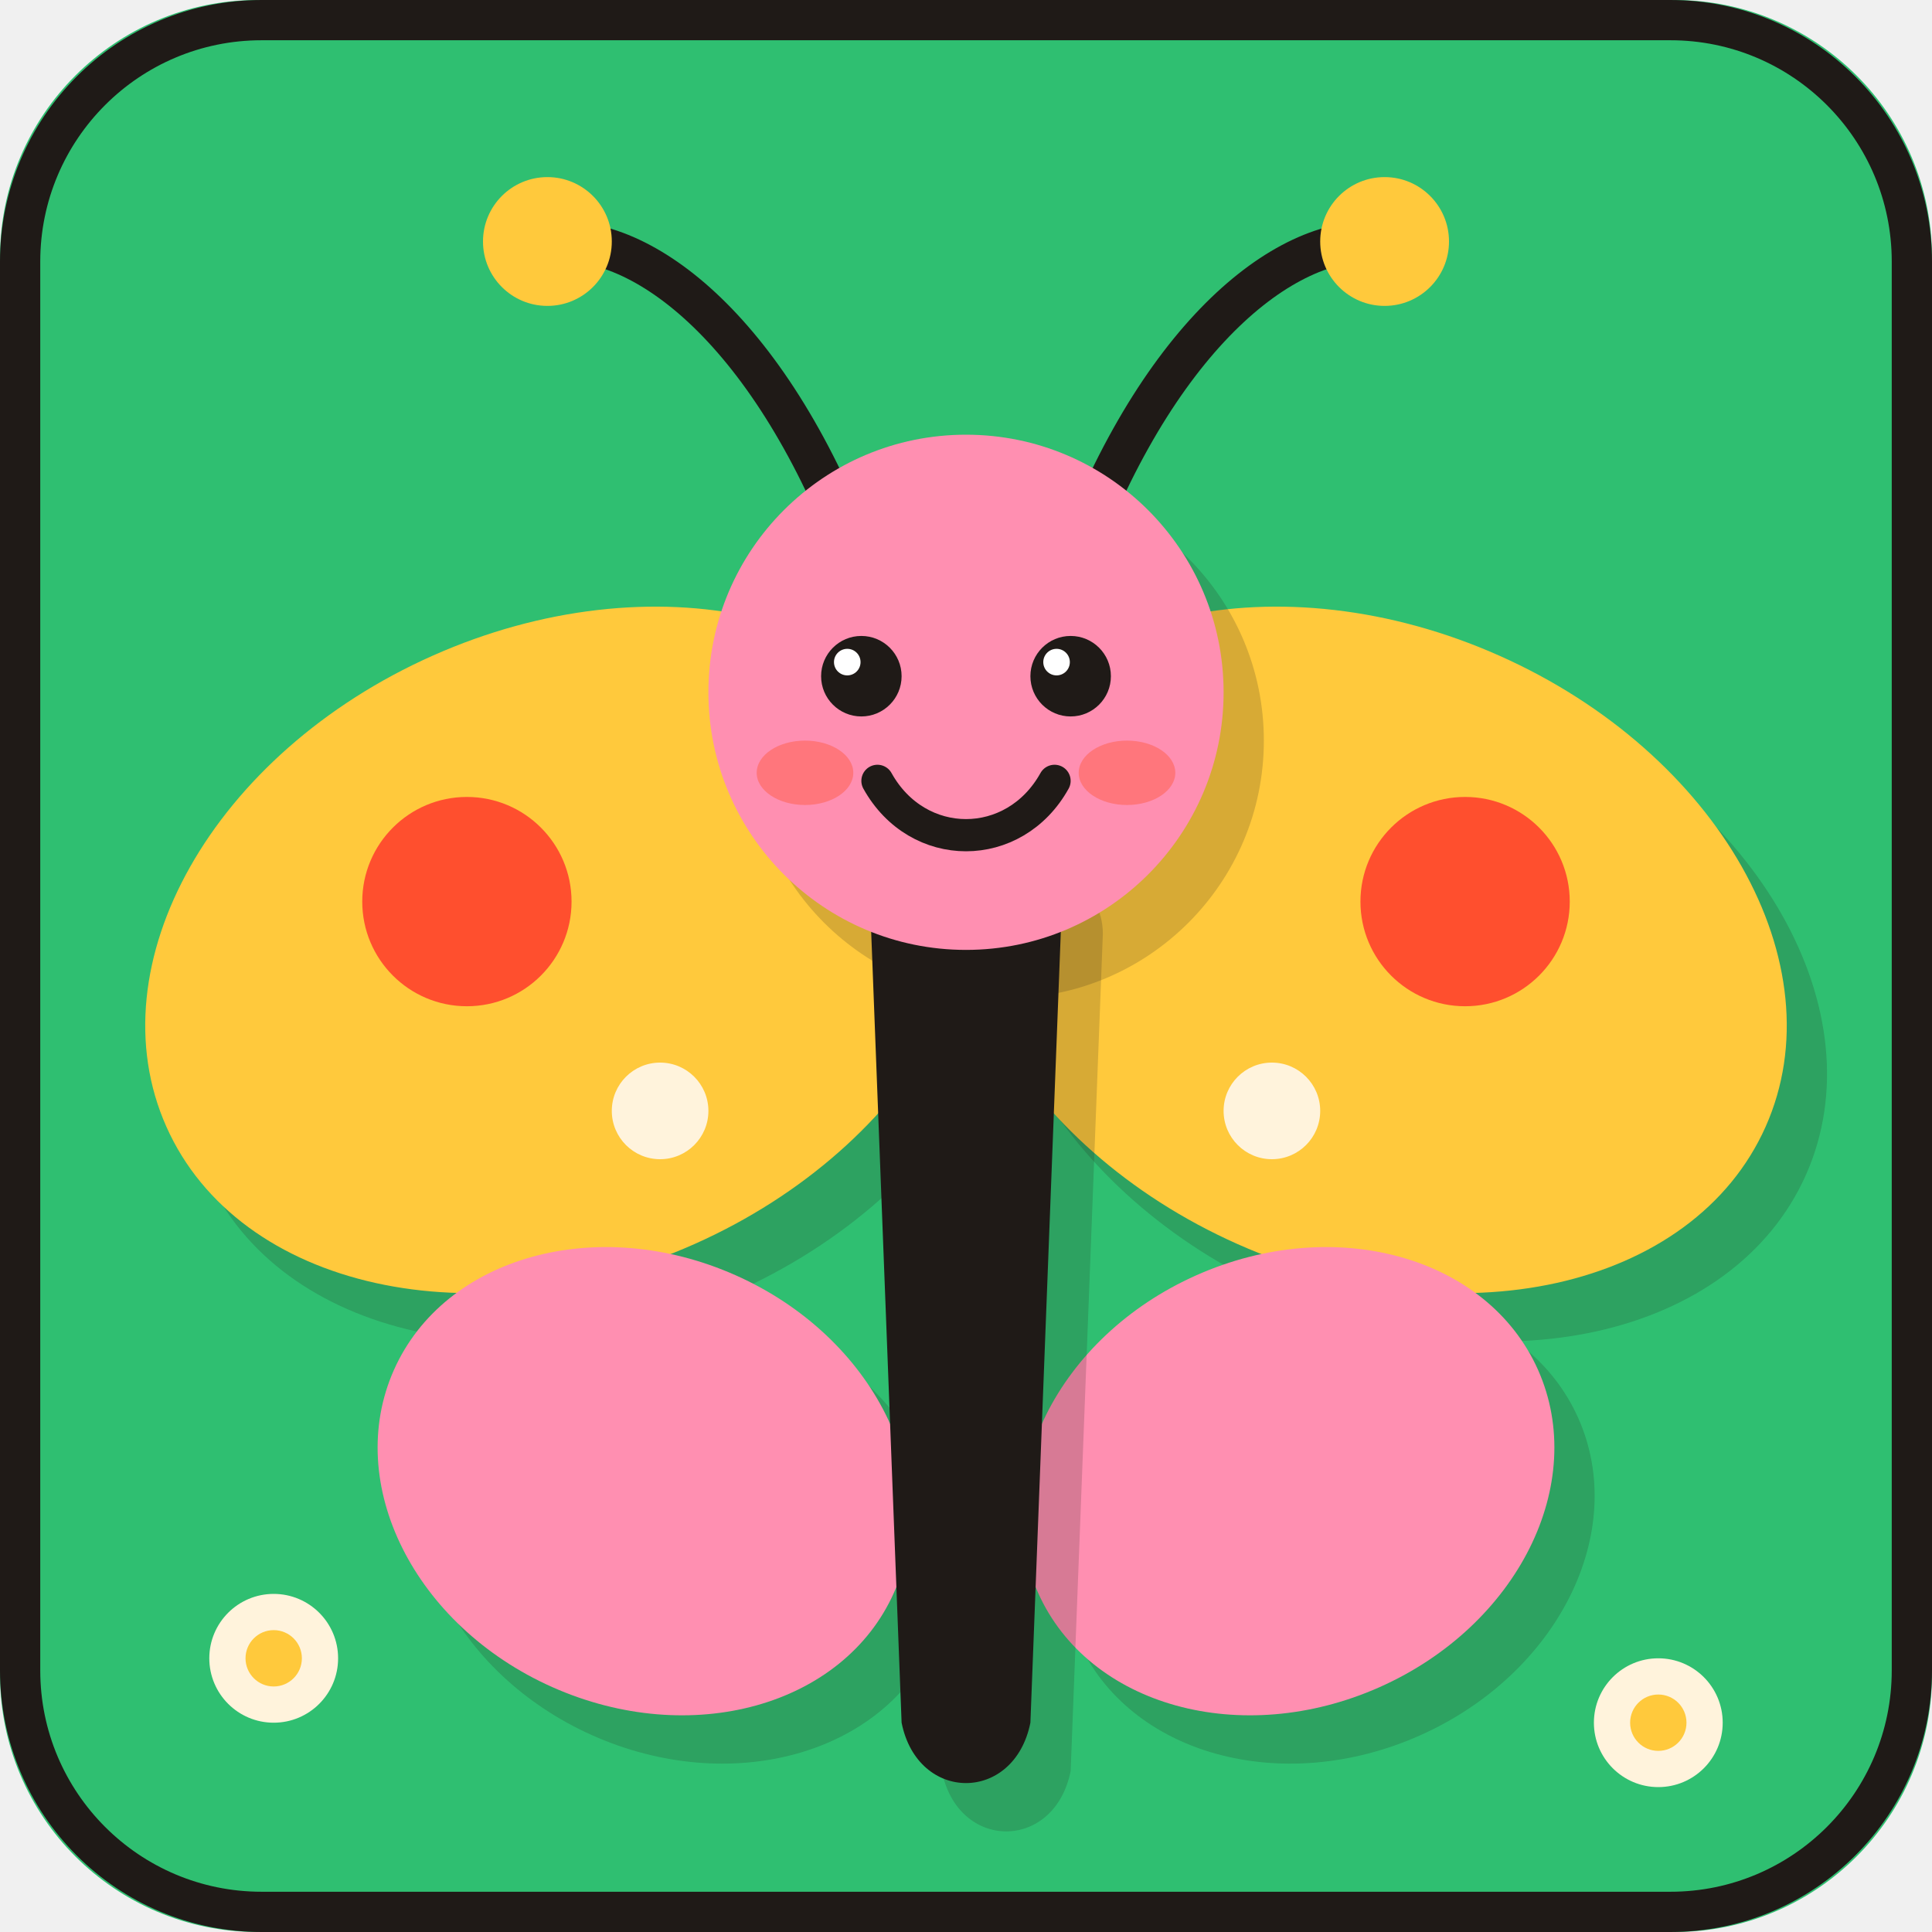
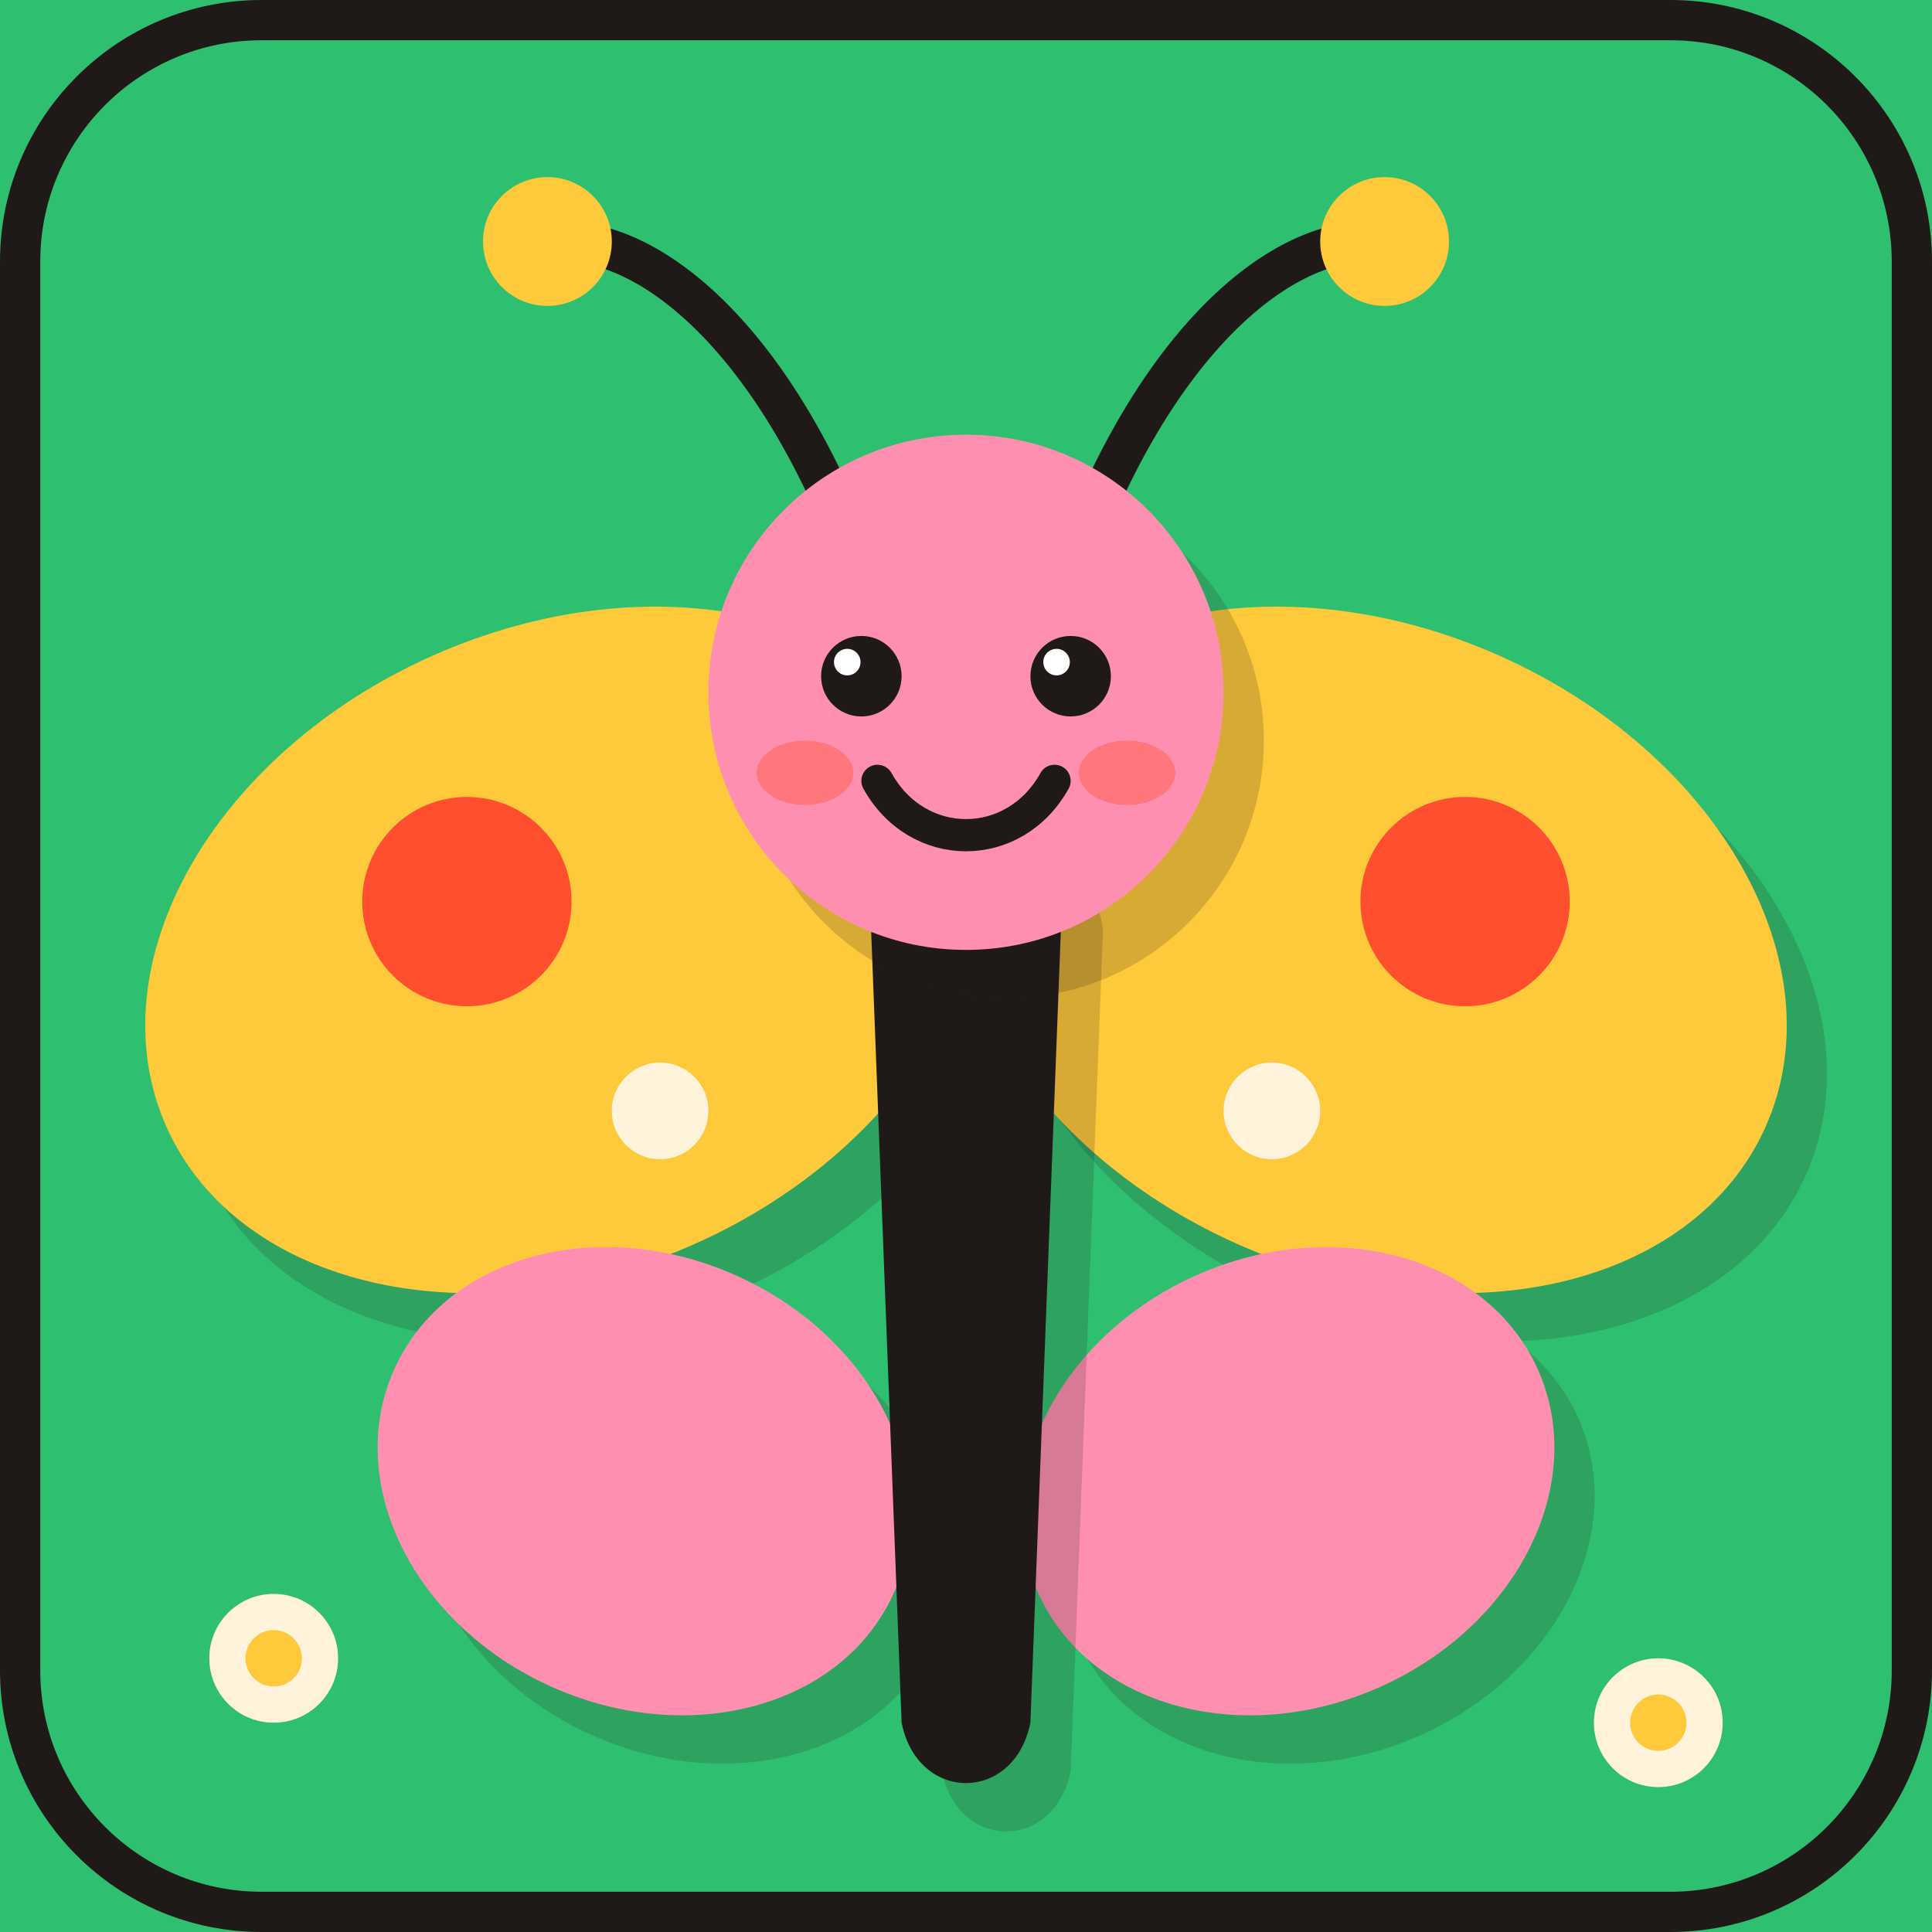
<svg xmlns="http://www.w3.org/2000/svg" width="240" height="240" viewBox="0 0 240 240" fill="none">
-   <defs>
-     <clipPath id="k">
-       <rect width="240" height="240" rx="32" />
-     </clipPath>
-   </defs>
-   <g clip-path="url(#k)">
+   <g>
    <rect width="240" height="240" fill="#2FBF71" />
    <circle cx="34" cy="206" r="8" fill="#FFF3DC" />
    <circle cx="34" cy="206" r="3.5" fill="#FFC93C" />
    <circle cx="206" cy="214" r="8" fill="#FFF3DC" />
    <circle cx="206" cy="214" r="3.5" fill="#FFC93C" />
    <ellipse cx="70" cy="118" rx="54" ry="40" transform="translate(5 6) rotate(-24 70 118)" fill="#1F1A17" opacity="0.18" />
    <ellipse cx="70" cy="118" rx="54" ry="40" transform="rotate(-24 70 118)" fill="#FFC93C" />
    <ellipse cx="170" cy="118" rx="54" ry="40" transform="translate(5 6) rotate(24 170 118)" fill="#1F1A17" opacity="0.18" />
    <ellipse cx="170" cy="118" rx="54" ry="40" transform="rotate(24 170 118)" fill="#FFC93C" />
    <ellipse cx="80" cy="184" rx="34" ry="28" transform="translate(5 6) rotate(24 80 184)" fill="#1F1A17" opacity="0.18" />
    <ellipse cx="80" cy="184" rx="34" ry="28" transform="rotate(24 80 184)" fill="#FF8FB1" />
    <ellipse cx="160" cy="184" rx="34" ry="28" transform="translate(5 6) rotate(-24 160 184)" fill="#1F1A17" opacity="0.18" />
    <ellipse cx="160" cy="184" rx="34" ry="28" transform="rotate(-24 160 184)" fill="#FF8FB1" />
    <circle cx="58" cy="112" r="13" fill="#FF4F2E" />
    <circle cx="182" cy="112" r="13" fill="#FF4F2E" />
    <circle cx="82" cy="138" r="6" fill="#FFF3DC" />
    <circle cx="158" cy="138" r="6" fill="#FFF3DC" />
    <path d="M108 110 C 108 98, 132 98, 132 110 L 128 214 C 126 224, 114 224, 112 214 Z" fill="#1F1A17" opacity="0.18" transform="translate(5 6)" />
    <path d="M108 110 C 108 98, 132 98, 132 110 L 128 214 C 126 224, 114 224, 112 214 Z" fill="#1F1A17" />
    <path d="M108 74 C 98 44, 82 30, 70 30 M132 74 C 142 44, 158 30, 170 30" stroke="#1F1A17" stroke-width="5" stroke-linecap="round" />
    <circle cx="68" cy="30" r="8" fill="#FFC93C" />
    <circle cx="172" cy="30" r="8" fill="#FFC93C" />
    <circle cx="120" cy="86" r="32" fill="#1F1A17" opacity="0.18" transform="translate(5 6)" />
    <circle cx="120" cy="86" r="32" fill="#FF8FB1" />
    <circle cx="107" cy="84" r="5" fill="#1F1A17" />
    <circle cx="105.25" cy="82.25" r="1.65" fill="#FFFFFF" />
    <circle cx="133" cy="84" r="5" fill="#1F1A17" />
    <circle cx="131.25" cy="82.25" r="1.65" fill="#FFFFFF" />
    <path d="M109 97 C 114 106, 126 106, 131 97" stroke="#1F1A17" stroke-width="4" stroke-linecap="round" />
    <ellipse cx="100" cy="96" rx="6" ry="4" fill="#FF4F2E" opacity="0.4" />
    <ellipse cx="140" cy="96" rx="6" ry="4" fill="#FF4F2E" opacity="0.4" />
  </g>
  <rect x="2.5" y="2.5" width="235" height="235" rx="30" stroke="#1F1A17" stroke-width="5" />
</svg>
